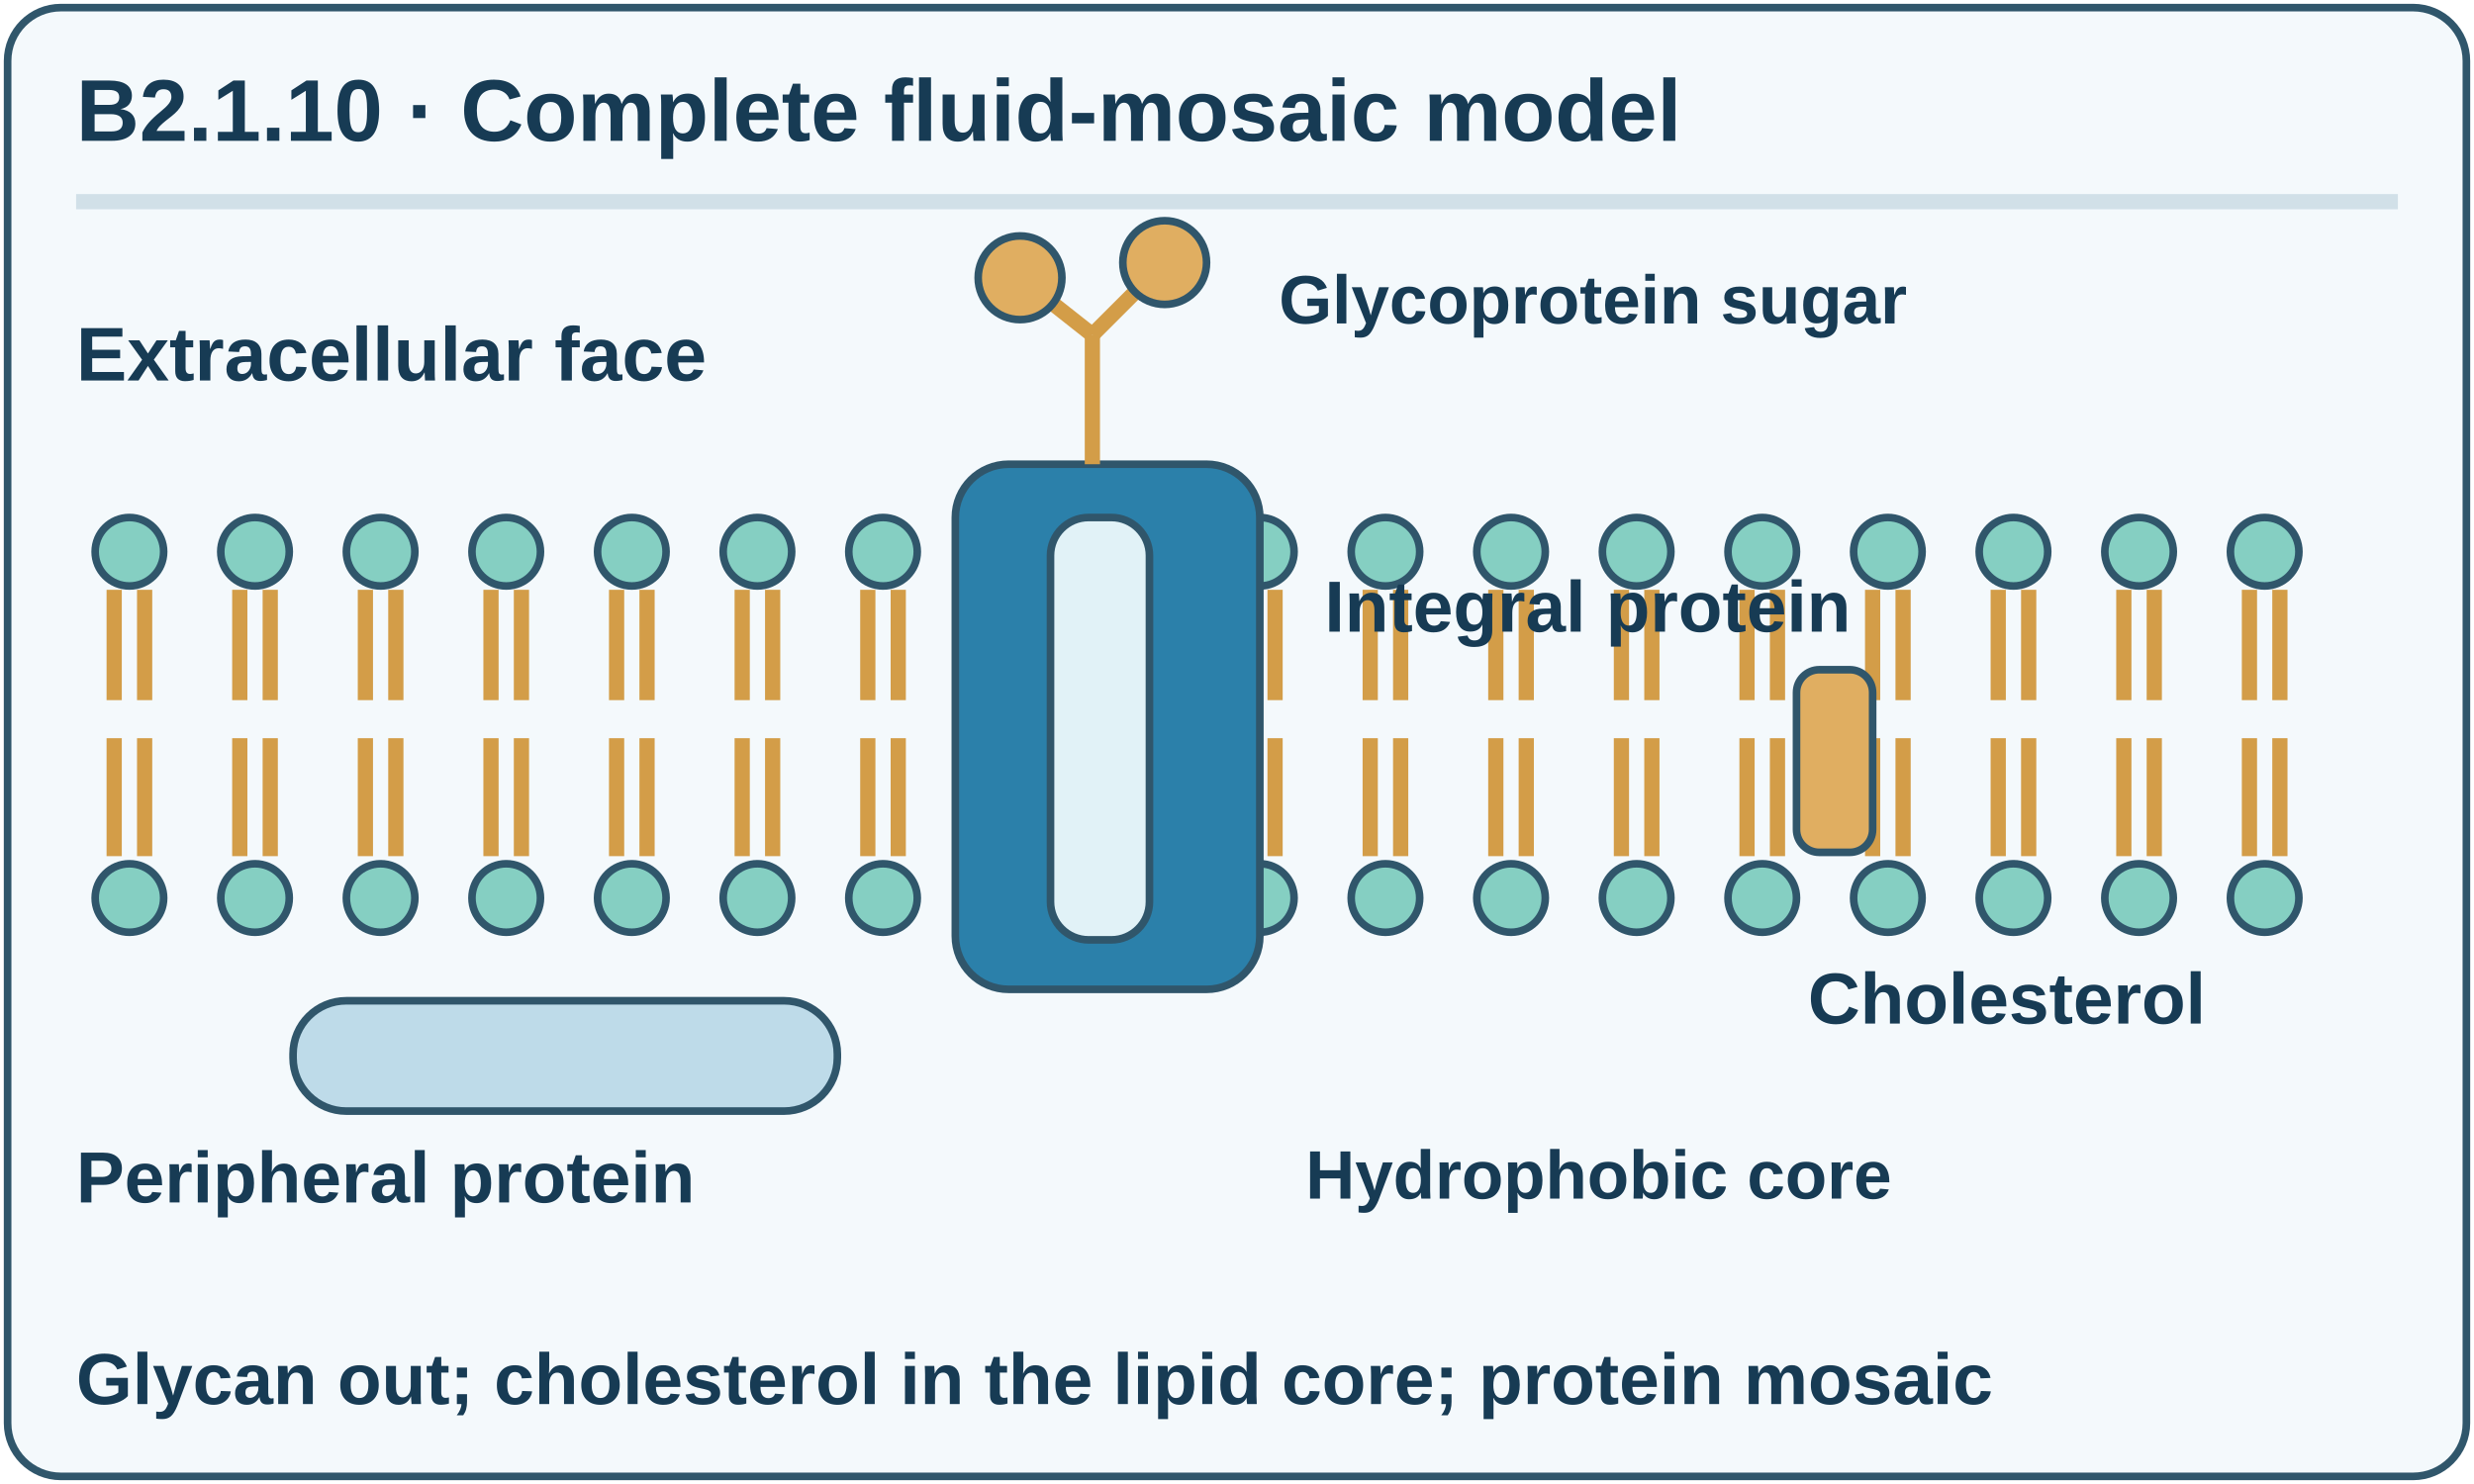
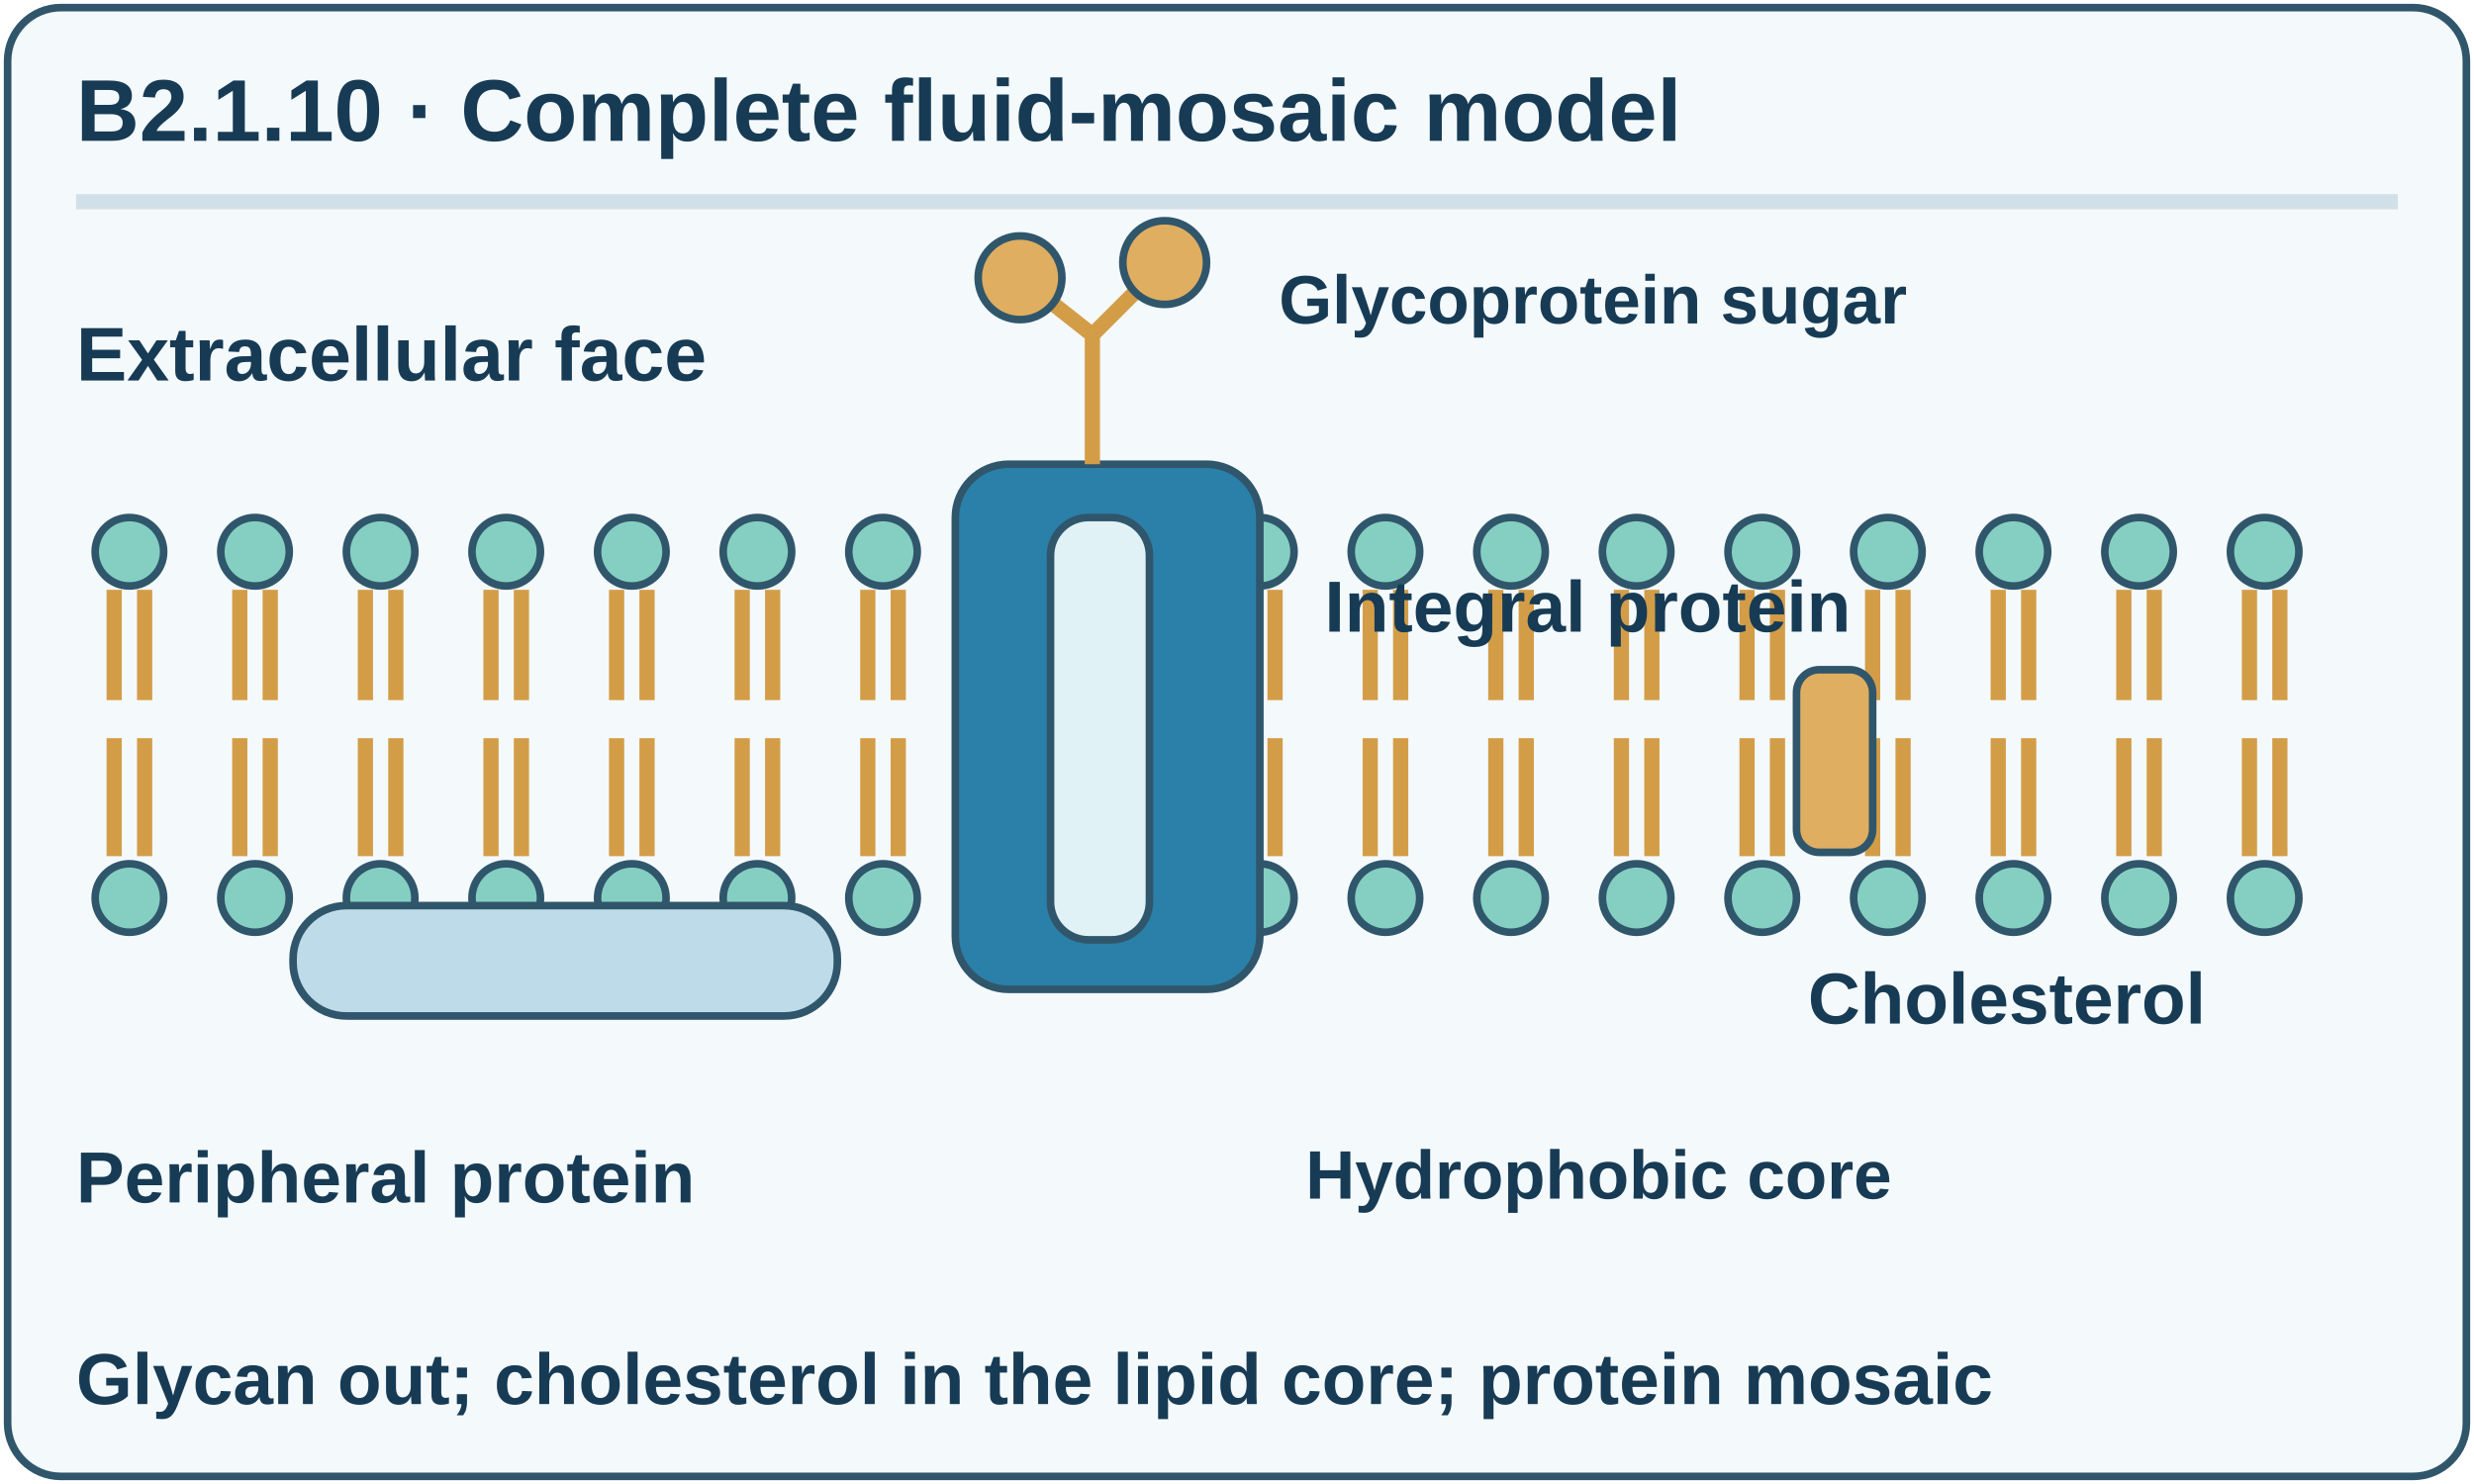
<svg xmlns="http://www.w3.org/2000/svg" viewBox="0 0 650 390" role="img" aria-labelledby="title">
  <defs>
    <marker id="tip" markerWidth="7" markerHeight="7" refX="6" refY="3" orient="auto">
      <path d="M0 0 L6 3 L0 6" fill="#23849e" />
    </marker>
  </defs>
  <rect x="2" y="2" width="646" height="386" rx="14" fill="#f4f9fc" stroke="#30566b" stroke-width="2" />
  <text x="20" y="37" fill="#173b54" font-family="Arial,sans-serif" font-size="23" font-weight="600">B2.1.10 · Complete fluid-mosaic model</text>
  <path d="M20 53 L630 53" fill="none" stroke="#d1e0e8" stroke-width="4" />
  <circle cx="34" cy="145" r="9" fill="#85cfc2" stroke="#30566b" stroke-width="2" />
  <circle cx="34" cy="236" r="9" fill="#85cfc2" stroke="#30566b" stroke-width="2" />
  <path d="M30 155 L30 184" fill="none" stroke="#d39d48" stroke-width="4" />
  <path d="M38 155 L38 184" fill="none" stroke="#d39d48" stroke-width="4" />
  <path d="M30 194 L30 225" fill="none" stroke="#d39d48" stroke-width="4" />
  <path d="M38 194 L38 225" fill="none" stroke="#d39d48" stroke-width="4" />
  <circle cx="67" cy="145" r="9" fill="#85cfc2" stroke="#30566b" stroke-width="2" />
  <circle cx="67" cy="236" r="9" fill="#85cfc2" stroke="#30566b" stroke-width="2" />
  <path d="M63 155 L63 184" fill="none" stroke="#d39d48" stroke-width="4" />
  <path d="M71 155 L71 184" fill="none" stroke="#d39d48" stroke-width="4" />
  <path d="M63 194 L63 225" fill="none" stroke="#d39d48" stroke-width="4" />
  <path d="M71 194 L71 225" fill="none" stroke="#d39d48" stroke-width="4" />
  <circle cx="100" cy="145" r="9" fill="#85cfc2" stroke="#30566b" stroke-width="2" />
  <circle cx="100" cy="236" r="9" fill="#85cfc2" stroke="#30566b" stroke-width="2" />
  <path d="M96 155 L96 184" fill="none" stroke="#d39d48" stroke-width="4" />
  <path d="M104 155 L104 184" fill="none" stroke="#d39d48" stroke-width="4" />
  <path d="M96 194 L96 225" fill="none" stroke="#d39d48" stroke-width="4" />
  <path d="M104 194 L104 225" fill="none" stroke="#d39d48" stroke-width="4" />
  <circle cx="133" cy="145" r="9" fill="#85cfc2" stroke="#30566b" stroke-width="2" />
  <circle cx="133" cy="236" r="9" fill="#85cfc2" stroke="#30566b" stroke-width="2" />
  <path d="M129 155 L129 184" fill="none" stroke="#d39d48" stroke-width="4" />
  <path d="M137 155 L137 184" fill="none" stroke="#d39d48" stroke-width="4" />
  <path d="M129 194 L129 225" fill="none" stroke="#d39d48" stroke-width="4" />
  <path d="M137 194 L137 225" fill="none" stroke="#d39d48" stroke-width="4" />
  <circle cx="166" cy="145" r="9" fill="#85cfc2" stroke="#30566b" stroke-width="2" />
  <circle cx="166" cy="236" r="9" fill="#85cfc2" stroke="#30566b" stroke-width="2" />
  <path d="M162 155 L162 184" fill="none" stroke="#d39d48" stroke-width="4" />
  <path d="M170 155 L170 184" fill="none" stroke="#d39d48" stroke-width="4" />
  <path d="M162 194 L162 225" fill="none" stroke="#d39d48" stroke-width="4" />
  <path d="M170 194 L170 225" fill="none" stroke="#d39d48" stroke-width="4" />
  <circle cx="199" cy="145" r="9" fill="#85cfc2" stroke="#30566b" stroke-width="2" />
  <circle cx="199" cy="236" r="9" fill="#85cfc2" stroke="#30566b" stroke-width="2" />
  <path d="M195 155 L195 184" fill="none" stroke="#d39d48" stroke-width="4" />
  <path d="M203 155 L203 184" fill="none" stroke="#d39d48" stroke-width="4" />
  <path d="M195 194 L195 225" fill="none" stroke="#d39d48" stroke-width="4" />
  <path d="M203 194 L203 225" fill="none" stroke="#d39d48" stroke-width="4" />
  <circle cx="232" cy="145" r="9" fill="#85cfc2" stroke="#30566b" stroke-width="2" />
  <circle cx="232" cy="236" r="9" fill="#85cfc2" stroke="#30566b" stroke-width="2" />
  <path d="M228 155 L228 184" fill="none" stroke="#d39d48" stroke-width="4" />
  <path d="M236 155 L236 184" fill="none" stroke="#d39d48" stroke-width="4" />
  <path d="M228 194 L228 225" fill="none" stroke="#d39d48" stroke-width="4" />
  <path d="M236 194 L236 225" fill="none" stroke="#d39d48" stroke-width="4" />
  <circle cx="331" cy="145" r="9" fill="#85cfc2" stroke="#30566b" stroke-width="2" />
  <circle cx="331" cy="236" r="9" fill="#85cfc2" stroke="#30566b" stroke-width="2" />
  <path d="M327 155 L327 184" fill="none" stroke="#d39d48" stroke-width="4" />
  <path d="M335 155 L335 184" fill="none" stroke="#d39d48" stroke-width="4" />
  <path d="M327 194 L327 225" fill="none" stroke="#d39d48" stroke-width="4" />
  <path d="M335 194 L335 225" fill="none" stroke="#d39d48" stroke-width="4" />
  <circle cx="364" cy="145" r="9" fill="#85cfc2" stroke="#30566b" stroke-width="2" />
  <circle cx="364" cy="236" r="9" fill="#85cfc2" stroke="#30566b" stroke-width="2" />
  <path d="M360 155 L360 184" fill="none" stroke="#d39d48" stroke-width="4" />
  <path d="M368 155 L368 184" fill="none" stroke="#d39d48" stroke-width="4" />
  <path d="M360 194 L360 225" fill="none" stroke="#d39d48" stroke-width="4" />
  <path d="M368 194 L368 225" fill="none" stroke="#d39d48" stroke-width="4" />
  <circle cx="397" cy="145" r="9" fill="#85cfc2" stroke="#30566b" stroke-width="2" />
  <circle cx="397" cy="236" r="9" fill="#85cfc2" stroke="#30566b" stroke-width="2" />
  <path d="M393 155 L393 184" fill="none" stroke="#d39d48" stroke-width="4" />
  <path d="M401 155 L401 184" fill="none" stroke="#d39d48" stroke-width="4" />
  <path d="M393 194 L393 225" fill="none" stroke="#d39d48" stroke-width="4" />
  <path d="M401 194 L401 225" fill="none" stroke="#d39d48" stroke-width="4" />
  <circle cx="430" cy="145" r="9" fill="#85cfc2" stroke="#30566b" stroke-width="2" />
  <circle cx="430" cy="236" r="9" fill="#85cfc2" stroke="#30566b" stroke-width="2" />
  <path d="M426 155 L426 184" fill="none" stroke="#d39d48" stroke-width="4" />
  <path d="M434 155 L434 184" fill="none" stroke="#d39d48" stroke-width="4" />
  <path d="M426 194 L426 225" fill="none" stroke="#d39d48" stroke-width="4" />
  <path d="M434 194 L434 225" fill="none" stroke="#d39d48" stroke-width="4" />
  <circle cx="463" cy="145" r="9" fill="#85cfc2" stroke="#30566b" stroke-width="2" />
  <circle cx="463" cy="236" r="9" fill="#85cfc2" stroke="#30566b" stroke-width="2" />
  <path d="M459 155 L459 184" fill="none" stroke="#d39d48" stroke-width="4" />
  <path d="M467 155 L467 184" fill="none" stroke="#d39d48" stroke-width="4" />
  <path d="M459 194 L459 225" fill="none" stroke="#d39d48" stroke-width="4" />
  <path d="M467 194 L467 225" fill="none" stroke="#d39d48" stroke-width="4" />
  <circle cx="496" cy="145" r="9" fill="#85cfc2" stroke="#30566b" stroke-width="2" />
  <circle cx="496" cy="236" r="9" fill="#85cfc2" stroke="#30566b" stroke-width="2" />
  <path d="M492 155 L492 184" fill="none" stroke="#d39d48" stroke-width="4" />
  <path d="M500 155 L500 184" fill="none" stroke="#d39d48" stroke-width="4" />
  <path d="M492 194 L492 225" fill="none" stroke="#d39d48" stroke-width="4" />
  <path d="M500 194 L500 225" fill="none" stroke="#d39d48" stroke-width="4" />
  <circle cx="529" cy="145" r="9" fill="#85cfc2" stroke="#30566b" stroke-width="2" />
  <circle cx="529" cy="236" r="9" fill="#85cfc2" stroke="#30566b" stroke-width="2" />
  <path d="M525 155 L525 184" fill="none" stroke="#d39d48" stroke-width="4" />
  <path d="M533 155 L533 184" fill="none" stroke="#d39d48" stroke-width="4" />
  <path d="M525 194 L525 225" fill="none" stroke="#d39d48" stroke-width="4" />
  <path d="M533 194 L533 225" fill="none" stroke="#d39d48" stroke-width="4" />
  <circle cx="562" cy="145" r="9" fill="#85cfc2" stroke="#30566b" stroke-width="2" />
  <circle cx="562" cy="236" r="9" fill="#85cfc2" stroke="#30566b" stroke-width="2" />
  <path d="M558 155 L558 184" fill="none" stroke="#d39d48" stroke-width="4" />
  <path d="M566 155 L566 184" fill="none" stroke="#d39d48" stroke-width="4" />
  <path d="M558 194 L558 225" fill="none" stroke="#d39d48" stroke-width="4" />
  <path d="M566 194 L566 225" fill="none" stroke="#d39d48" stroke-width="4" />
  <circle cx="595" cy="145" r="9" fill="#85cfc2" stroke="#30566b" stroke-width="2" />
  <circle cx="595" cy="236" r="9" fill="#85cfc2" stroke="#30566b" stroke-width="2" />
  <path d="M591 155 L591 184" fill="none" stroke="#d39d48" stroke-width="4" />
  <path d="M599 155 L599 184" fill="none" stroke="#d39d48" stroke-width="4" />
  <path d="M591 194 L591 225" fill="none" stroke="#d39d48" stroke-width="4" />
  <path d="M599 194 L599 225" fill="none" stroke="#d39d48" stroke-width="4" />
  <rect x="251" y="122" width="80" height="138" rx="14" fill="#2b80aa" stroke="#30566b" stroke-width="2" />
  <rect x="276" y="136" width="26" height="111" rx="10" fill="#e1f2f7" stroke="#30566b" stroke-width="2" />
-   <rect x="77" y="263" width="143" height="29" rx="14" fill="#bedbe9" stroke="#30566b" stroke-width="2" />
+   <rect x="77" y="238" width="143" height="29" rx="14" fill="#bedbe9" stroke="#30566b" stroke-width="2" />
  <rect x="472" y="176" width="20" height="48" rx="6" fill="#e0ae61" stroke="#30566b" stroke-width="2" />
  <path d="M287 122 L287 88" fill="none" stroke="#d39d48" stroke-width="4" />
  <path d="M287 88 L268 73" fill="none" stroke="#d39d48" stroke-width="4" />
  <path d="M287 88 L306 69" fill="none" stroke="#d39d48" stroke-width="4" />
  <circle cx="268" cy="73" r="11" fill="#e0ae61" stroke="#30566b" stroke-width="2" />
  <circle cx="306" cy="69" r="11" fill="#e0ae61" stroke="#30566b" stroke-width="2" />
  <text x="20" y="100" fill="#173b54" font-family="Arial,sans-serif" font-size="20" font-weight="600">Extracellular face</text>
  <text x="336" y="85" fill="#173b54" font-family="Arial,sans-serif" font-size="18" font-weight="600">Glycoprotein sugar</text>
  <text x="348" y="166" fill="#173b54" font-family="Arial,sans-serif" font-size="19" font-weight="600">Integral protein</text>
  <text x="20" y="316" fill="#173b54" font-family="Arial,sans-serif" font-size="19" font-weight="600">Peripheral protein</text>
  <text x="475" y="269" fill="#173b54" font-family="Arial,sans-serif" font-size="19" font-weight="600">Cholesterol</text>
  <text x="343" y="315" fill="#173b54" font-family="Arial,sans-serif" font-size="18" font-weight="600">Hydrophobic core</text>
  <text x="20" y="369" fill="#173b54" font-family="Arial,sans-serif" font-size="19" font-weight="600">Glycan out; cholesterol in the lipid core; protein mosaic</text>
</svg>
